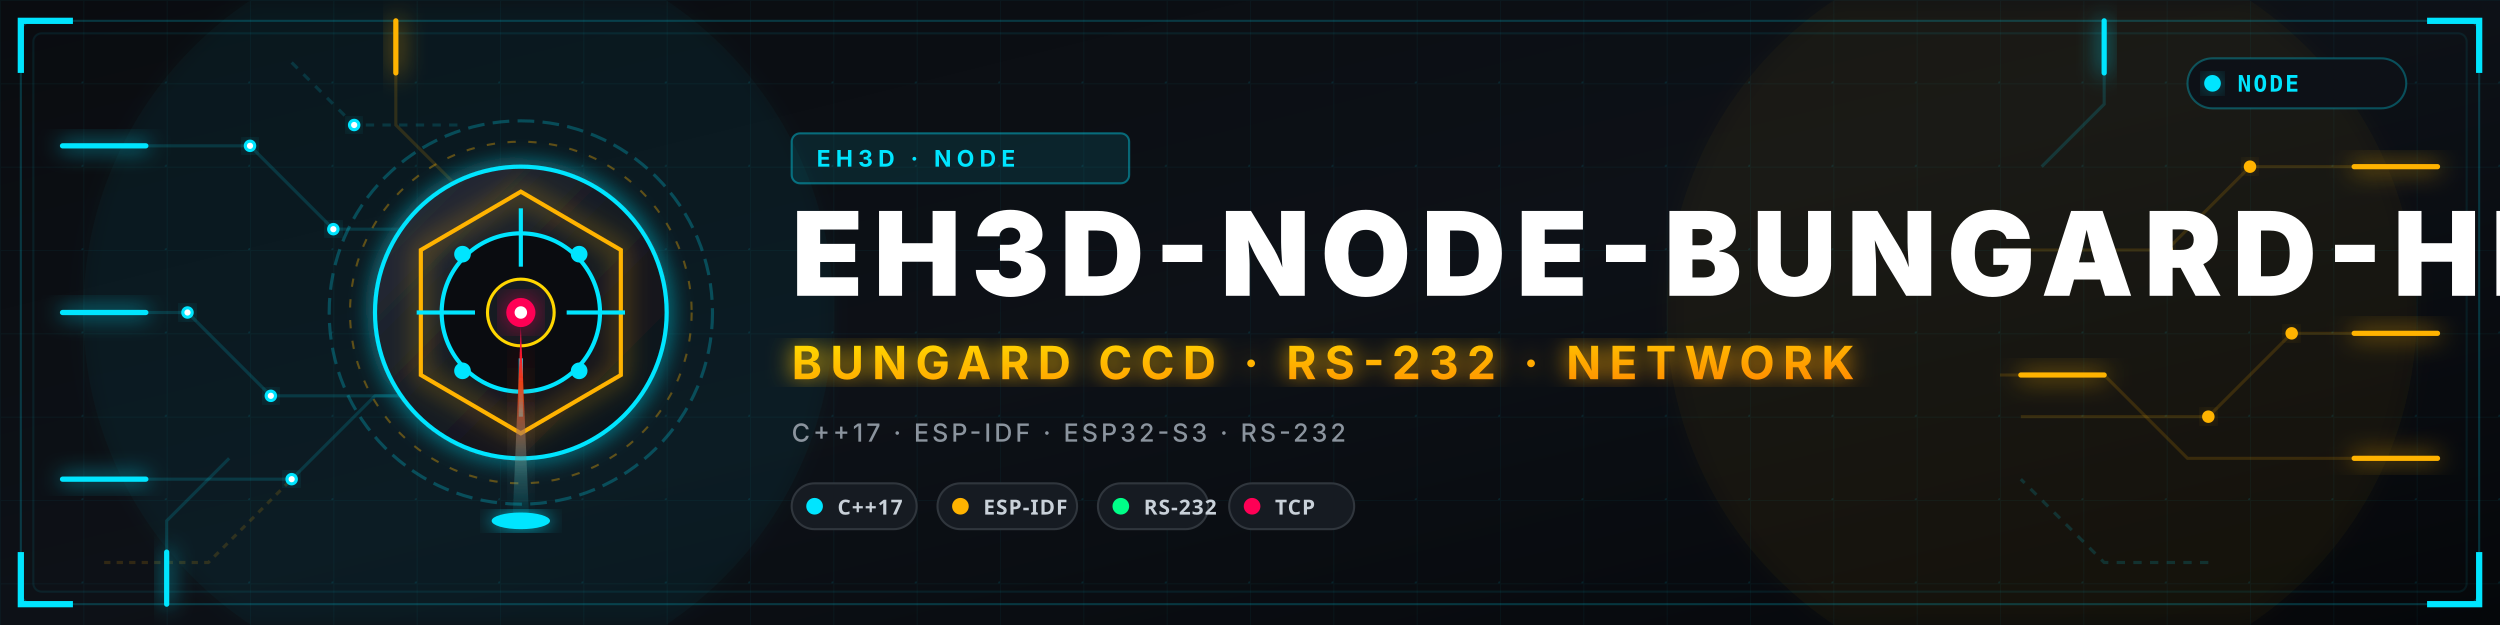
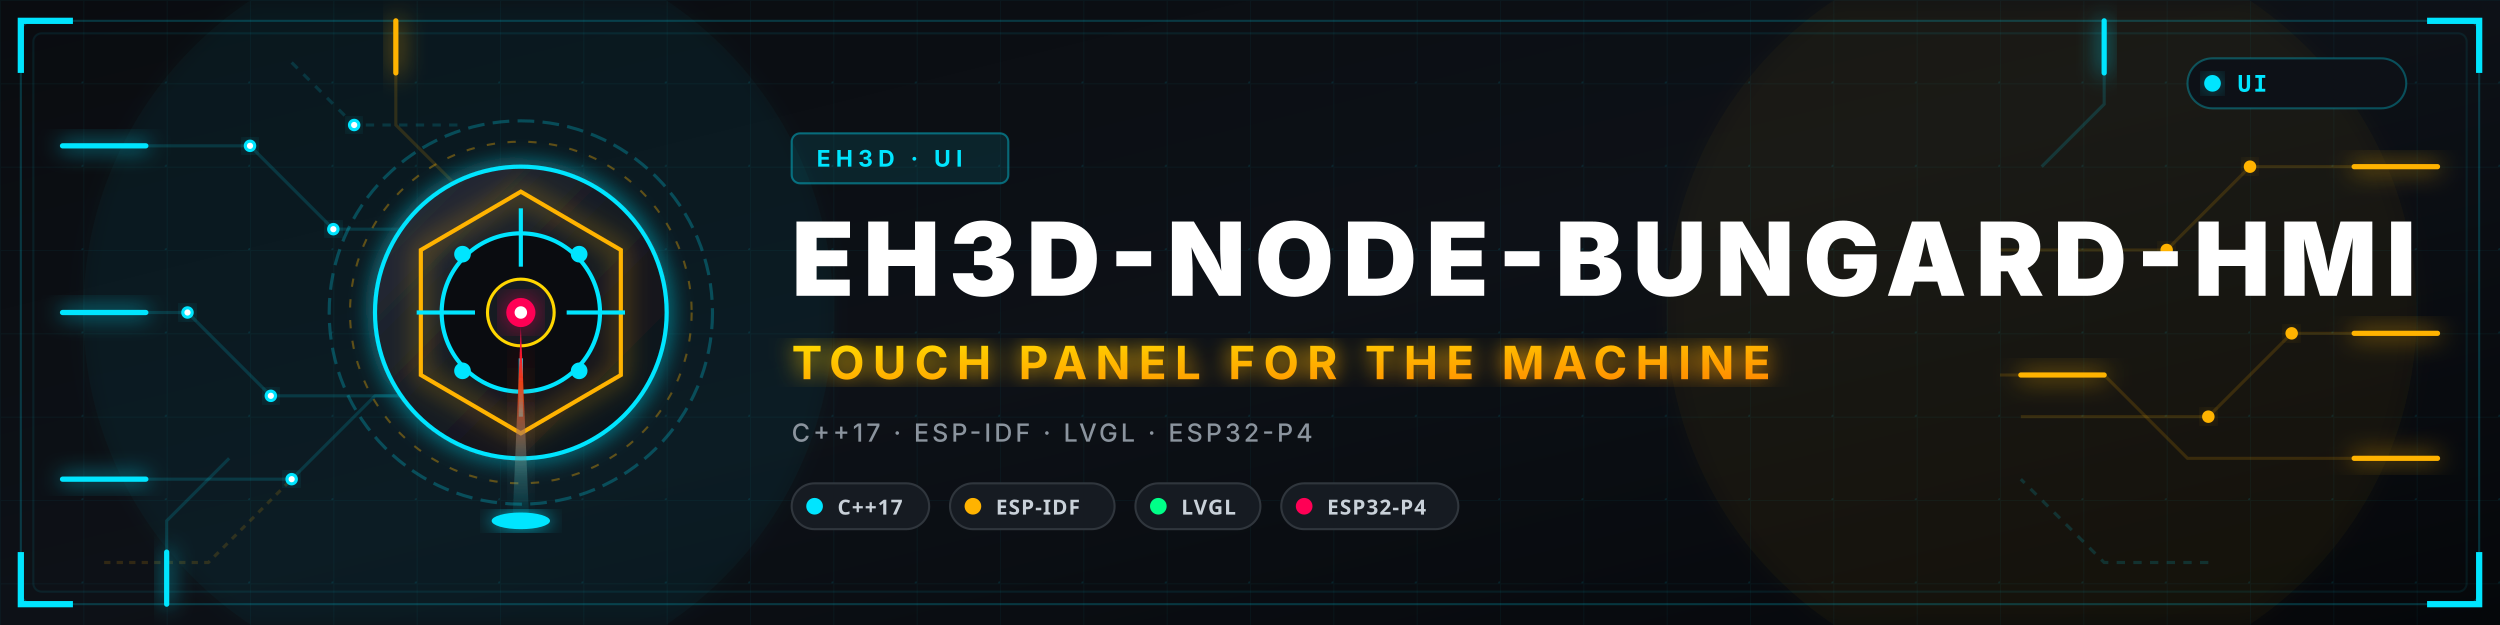
<svg xmlns="http://www.w3.org/2000/svg" viewBox="0 0 1200 300" width="100%" height="100%">
  <defs>
    <linearGradient id="bgGlow" x1="0%" y1="0%" x2="100%" y2="100%">
      <stop offset="0%" stop-color="#0A0C10" />
      <stop offset="50%" stop-color="#0D1117" />
      <stop offset="100%" stop-color="#05070A" />
    </linearGradient>
    <linearGradient id="cyanGlow" x1="0%" y1="0%" x2="100%" y2="0%">
      <stop offset="0%" stop-color="#00E5FF" stop-opacity="0.8" />
      <stop offset="100%" stop-color="#0088FF" stop-opacity="0.9" />
    </linearGradient>
    <linearGradient id="goldGlow" x1="0%" y1="0%" x2="100%" y2="100%">
      <stop offset="0%" stop-color="#FFD700" />
      <stop offset="100%" stop-color="#FF8C00" />
    </linearGradient>
    <linearGradient id="laserBeam" x1="0%" y1="0%" x2="0%" y2="100%">
      <stop offset="0%" stop-color="#FF0055" stop-opacity="1" />
      <stop offset="30%" stop-color="#FF3300" stop-opacity="0.9" />
      <stop offset="100%" stop-color="#00E5FF" stop-opacity="0" />
    </linearGradient>
    <linearGradient id="metalGradient" x1="0%" y1="0%" x2="100%" y2="100%">
      <stop offset="0%" stop-color="#2A303C" />
      <stop offset="50%" stop-color="#161B22" />
      <stop offset="100%" stop-color="#0D1117" />
    </linearGradient>
    <filter id="glowCyan" x="-20%" y="-20%" width="140%" height="140%">
      <feGaussianBlur stdDeviation="5" result="blur" />
      <feMerge>
        <feMergeNode in="blur" />
        <feMergeNode in="SourceGraphic" />
      </feMerge>
    </filter>
    <filter id="glowGold" x="-20%" y="-20%" width="140%" height="140%">
      <feGaussianBlur stdDeviation="6" result="blur" />
      <feMerge>
        <feMergeNode in="blur" />
        <feMergeNode in="SourceGraphic" />
      </feMerge>
    </filter>
    <filter id="glowLaser" x="-30%" y="-30%" width="160%" height="160%">
      <feGaussianBlur stdDeviation="8" result="blur" />
      <feMerge>
        <feMergeNode in="blur" />
        <feMergeNode in="SourceGraphic" />
      </feMerge>
    </filter>
    <pattern id="cyberGrid" width="40" height="40" patternUnits="userSpaceOnUse">
      <path d="M 40 0 L 0 0 0 40" fill="none" stroke="#00E5FF" stroke-opacity="0.04" stroke-width="1" />
      <circle cx="40" cy="40" r="1" fill="#00E5FF" fill-opacity="0.1" />
    </pattern>
    <g id="pcbNode">
      <circle cx="0" cy="0" r="3" fill="#00E5FF" filter="url(#glowCyan)" />
      <circle cx="0" cy="0" r="1.5" fill="#FFFFFF" />
    </g>
  </defs>
  <rect width="1200" height="300" fill="url(#bgGlow)" />
  <rect width="1200" height="300" fill="url(#cyberGrid)" />
  <circle cx="220" cy="150" r="180" fill="#00E5FF" fill-opacity="0.03" filter="url(#glowCyan)">
    <animate attributeName="fill-opacity" values="0.02;0.05;0.02" dur="6s" repeatCount="indefinite" />
  </circle>
  <circle cx="980" cy="150" r="180" fill="#FFB300" fill-opacity="0.03" filter="url(#glowGold)">
    <animate attributeName="fill-opacity" values="0.02;0.05;0.02" dur="6s" repeatCount="indefinite" />
  </circle>
  <rect x="10" y="10" width="1180" height="280" fill="none" stroke="#00E5FF" stroke-opacity="0.2" stroke-width="1" rx="6" />
  <rect x="16" y="16" width="1168" height="268" fill="none" stroke="#00E5FF" stroke-opacity="0.08" stroke-width="1" rx="4" />
  <path d="M 10 35 L 10 10 L 35 10" fill="none" stroke="#00E5FF" stroke-width="3">
    <animate attributeName="stroke-opacity" values="0.6;1;0.6" dur="3s" repeatCount="indefinite" />
  </path>
  <path d="M 1190 35 L 1190 10 L 1165 10" fill="none" stroke="#00E5FF" stroke-width="3">
    <animate attributeName="stroke-opacity" values="0.6;1;0.6" dur="3s" repeatCount="indefinite" />
  </path>
  <path d="M 10 265 L 10 290 L 35 290" fill="none" stroke="#00E5FF" stroke-width="3">
    <animate attributeName="stroke-opacity" values="0.6;1;0.6" dur="3s" repeatCount="indefinite" />
  </path>
  <path d="M 1190 265 L 1190 290 L 1165 290" fill="none" stroke="#00E5FF" stroke-width="3">
    <animate attributeName="stroke-opacity" values="0.6;1;0.6" dur="3s" repeatCount="indefinite" />
  </path>
  <g stroke="#00E5FF" stroke-opacity="0.15" stroke-width="1.5" fill="none">
    <path d="M 30 70 L 120 70 L 160 110 L 240 110" />
    <path d="M 30 150 L 90 150 L 130 190 L 220 190" />
    <path d="M 30 230 L 140 230 L 180 190 L 210 190" />
    <path d="M 80 290 L 80 250 L 110 220" />
    <path d="M 190 10 L 190 60 L 220 90" stroke="#FFB300" stroke-opacity="0.15" />
    <path d="M 140 30 L 170 60 L 220 60" stroke-dasharray="4,4" />
    <path d="M 50 270 L 100 270 L 140 230" stroke="#FFB300" stroke-opacity="0.15" stroke-dasharray="3,3" />
  </g>
  <g fill="none" stroke-linecap="round" stroke-linejoin="round">
    <path d="M 30 70 L 120 70 L 160 110 L 240 110" stroke="#00E5FF" stroke-width="2.5" stroke-dasharray="40, 240" filter="url(#glowCyan)">
      <animate attributeName="stroke-dashoffset" values="280;0" dur="3s" repeatCount="indefinite" />
    </path>
    <path d="M 30 150 L 90 150 L 130 190 L 220 190" stroke="#00E5FF" stroke-width="2.5" stroke-dasharray="40, 220" filter="url(#glowCyan)">
      <animate attributeName="stroke-dashoffset" values="260;0" dur="3.5s" repeatCount="indefinite" />
    </path>
    <path d="M 30 230 L 140 230 L 180 190 L 210 190" stroke="#00E5FF" stroke-width="2.5" stroke-dasharray="40, 230" filter="url(#glowCyan)">
      <animate attributeName="stroke-dashoffset" values="270;0" dur="3.2s" repeatCount="indefinite" />
    </path>
    <path d="M 80 290 L 80 250 L 110 220" stroke="#00E5FF" stroke-width="2.5" stroke-dasharray="25, 100" filter="url(#glowCyan)">
      <animate attributeName="stroke-dashoffset" values="125;0" dur="2.5s" repeatCount="indefinite" />
    </path>
    <path d="M 190 10 L 190 60 L 220 90" stroke="#FFB300" stroke-width="2.5" stroke-dasharray="25, 90" filter="url(#glowGold)">
      <animate attributeName="stroke-dashoffset" values="115;0" dur="2.8s" repeatCount="indefinite" />
    </path>
  </g>
  <use href="#pcbNode" x="120" y="70" />
  <use href="#pcbNode" x="160" y="110" />
  <use href="#pcbNode" x="90" y="150" />
  <use href="#pcbNode" x="130" y="190" />
  <use href="#pcbNode" x="140" y="230" />
  <use href="#pcbNode" x="170" y="60" />
  <g stroke="#FFB300" stroke-opacity="0.15" stroke-width="1.5" fill="none">
    <path d="M 1170 80 L 1080 80 L 1040 120 L 960 120" />
    <path d="M 1170 160 L 1100 160 L 1060 200 L 970 200" />
    <path d="M 1170 220 L 1050 220 L 1010 180 M 1010 180 L 960 180" />
    <path d="M 1010 10 L 1010 50 L 980 80" stroke="#00E5FF" stroke-opacity="0.15" />
    <path d="M 1060 270 L 1010 270 L 970 230" stroke="#00E5FF" stroke-opacity="0.15" stroke-dasharray="4,4" />
  </g>
  <g fill="none" stroke-linecap="round" stroke-linejoin="round">
    <path d="M 1170 80 L 1080 80 L 1040 120 L 960 120" stroke="#FFB300" stroke-width="2.5" stroke-dasharray="40, 230" filter="url(#glowGold)">
      <animate attributeName="stroke-dashoffset" values="0;270" dur="3.5s" repeatCount="indefinite" />
    </path>
    <path d="M 1170 160 L 1100 160 L 1060 200 L 970 200" stroke="#FFB300" stroke-width="2.5" stroke-dasharray="40, 240" filter="url(#glowGold)">
      <animate attributeName="stroke-dashoffset" values="0;280" dur="3.8s" repeatCount="indefinite" />
    </path>
    <path d="M 1170 220 L 1050 220 L 1010 180 M 1010 180 L 960 180" stroke="#FFB300" stroke-width="2.5" stroke-dasharray="40, 250" filter="url(#glowGold)">
      <animate attributeName="stroke-dashoffset" values="0;290" dur="4s" repeatCount="indefinite" />
    </path>
    <path d="M 1010 10 L 1010 50 L 980 80" stroke="#00E5FF" stroke-width="2.5" stroke-dasharray="25, 95" filter="url(#glowCyan)">
      <animate attributeName="stroke-dashoffset" values="0;120" dur="2.6s" repeatCount="indefinite" />
    </path>
  </g>
  <circle cx="1080" cy="80" r="3" fill="#FFB300" filter="url(#glowGold)" />
  <circle cx="1040" cy="120" r="3" fill="#FFB300" filter="url(#glowGold)" />
  <circle cx="1100" cy="160" r="3" fill="#FFB300" filter="url(#glowGold)" />
  <circle cx="1060" cy="200" r="3" fill="#FFB300" filter="url(#glowGold)" />
  <g transform="translate(250, 150)">
    <g>
      <circle cx="0" cy="0" r="92" fill="none" stroke="#00E5FF" stroke-opacity="0.25" stroke-width="1.5" stroke-dasharray="8,4" />
      <circle cx="0" cy="0" r="82" fill="none" stroke="#FFB300" stroke-opacity="0.35" stroke-width="1" stroke-dasharray="4,6" />
      <animateTransform attributeName="transform" type="rotate" from="0 0 0" to="360 0 0" dur="25s" repeatCount="indefinite" />
    </g>
    <circle cx="0" cy="0" r="70" fill="url(#metalGradient)" stroke="#00E5FF" stroke-width="2" filter="url(#glowCyan)" />
    <g>
      <polygon points="0,-58 48,-30 48,30 0,58 -48,30 -48,-30" fill="none" stroke="#FFB300" stroke-width="2" filter="url(#glowGold)" />
      <animateTransform attributeName="transform" type="rotate" from="360 0 0" to="0 0 0" dur="18s" repeatCount="indefinite" />
    </g>
    <circle cx="0" cy="0" r="38" fill="#0A0C10" stroke="#00E5FF" stroke-width="2" />
    <line x1="-50" y1="0" x2="-22" y2="0" stroke="#00E5FF" stroke-width="2" />
    <line x1="22" y1="0" x2="50" y2="0" stroke="#00E5FF" stroke-width="2" />
    <line x1="0" y1="-50" x2="0" y2="-22" stroke="#00E5FF" stroke-width="2" />
    <line x1="0" y1="22" x2="0" y2="50" stroke="#00E5FF" stroke-width="2" />
    <circle cx="0" cy="0" r="16" fill="#161B22" stroke="#FFD700" stroke-width="1.5" />
    <circle cx="0" cy="0" r="7" fill="#FF0055" filter="url(#glowLaser)">
      <animate attributeName="opacity" values="0.5;1;0.5" dur="1.5s" repeatCount="indefinite" />
    </circle>
    <circle cx="0" cy="0" r="3" fill="#FFFFFF" />
    <g>
      <circle cx="-28" cy="-28" r="4" fill="#00E5FF" />
      <circle cx="28" cy="-28" r="4" fill="#00E5FF" />
      <circle cx="-28" cy="28" r="4" fill="#00E5FF" />
      <circle cx="28" cy="28" r="4" fill="#00E5FF" />
      <animateTransform attributeName="transform" type="scale" values="1;1.05;1" dur="2s" repeatCount="indefinite" additive="sum" />
    </g>
  </g>
  <path d="M 250 157 L 246 250 L 254 250 Z" fill="url(#laserBeam)" filter="url(#glowLaser)">
    <animate attributeName="opacity" values="0.3;1;0.3" dur="1.2s" repeatCount="indefinite" />
  </path>
  <ellipse cx="250" cy="250" rx="14" ry="4" fill="#00E5FF" filter="url(#glowCyan)">
    <animate attributeName="rx" values="10;18;10" dur="1.2s" repeatCount="indefinite" />
    <animate attributeName="opacity" values="0.4;1;0.4" dur="1.2s" repeatCount="indefinite" />
  </ellipse>
  <g transform="translate(380, 0)">
    <g transform="translate(0, 82)">
-       <rect x="0" y="-18" width="162" height="24" rx="4" fill="#00E5FF" fill-opacity="0.1" stroke="#00E5FF" stroke-opacity="0.4" stroke-width="1">
+       <rect x="0" y="-18" width="104" height="24" rx="4" fill="#00E5FF" fill-opacity="0.1" stroke="#00E5FF" stroke-opacity="0.4" stroke-width="1">
        <animate attributeName="stroke-opacity" values="0.3;0.8;0.3" dur="4s" repeatCount="indefinite" />
      </rect>
-       <text x="12" y="-2" font-family="'Inter', 'Segoe UI', 'Roboto', sans-serif" font-weight="700" font-size="11" fill="#00E5FF" letter-spacing="2.5">EH3D · NODE</text>
-     </g>
-     <text x="0" y="142" font-family="'Inter', 'Segoe UI', 'Roboto', sans-serif" font-weight="900" font-size="56" fill="#FFFFFF" letter-spacing="5">EH3D-NODE-BUNGARD-HMI</text>
-     <text x="0" y="182" font-family="'Inter', 'Segoe UI', 'Roboto', sans-serif" font-weight="700" font-size="22" fill="url(#goldGlow)" letter-spacing="4" filter="url(#glowGold)">BUNGARD CCD · RS-232 · NETWORK</text>
-     <text x="0" y="212" font-family="'Inter', 'Segoe UI', 'Roboto', sans-serif" font-weight="500" font-size="12" fill="#8B949E" letter-spacing="1.5">C++17 · ESP-IDF · ESP32-S3 · RS-232</text>
+       <text x="12" y="-2" font-family="'Inter', 'Segoe UI', 'Roboto', sans-serif" font-weight="700" font-size="11" fill="#00E5FF" letter-spacing="2.5">EH3D · UI</text>
+     </g>
+     <text x="0" y="142" font-family="'Inter', 'Segoe UI', 'Roboto', sans-serif" font-weight="900" font-size="49" fill="#FFFFFF" letter-spacing="4.4">EH3D-NODE-BUNGARD-HMI</text>
+     <text x="0" y="182" font-family="'Inter', 'Segoe UI', 'Roboto', sans-serif" font-weight="700" font-size="22" fill="url(#goldGlow)" letter-spacing="4" filter="url(#glowGold)">TOUCH PANEL FOR THE MACHINE</text>
+     <text x="0" y="212" font-family="'Inter', 'Segoe UI', 'Roboto', sans-serif" font-weight="500" font-size="12" fill="#8B949E" letter-spacing="1.5">C++17 · ESP-IDF · LVGL · ESP32-P4</text>
    <g transform="translate(0, 232)">
-       <rect x="0" y="0" width="60" height="22" rx="11" fill="#161B22" stroke="#30363D" stroke-width="1" />
+       <rect x="0" y="0" width="66" height="22" rx="11" fill="#161B22" stroke="#30363D" stroke-width="1" />
      <circle cx="11" cy="11" r="4" fill="#00E5FF">
        <animate attributeName="opacity" values="0.5;1;0.5" dur="2.0s" repeatCount="indefinite" />
      </circle>
      <text x="22" y="15" font-family="sans-serif" font-weight="600" font-size="10" fill="#C9D1D9" letter-spacing="0.5">C++17</text>
-       <rect x="70" y="0" width="67" height="22" rx="11" fill="#161B22" stroke="#30363D" stroke-width="1" />
-       <circle cx="81" cy="11" r="4" fill="#FFB300">
+       <rect x="76" y="0" width="79" height="22" rx="11" fill="#161B22" stroke="#30363D" stroke-width="1" />
+       <circle cx="87" cy="11" r="4" fill="#FFB300">
        <animate attributeName="opacity" values="0.5;1;0.5" dur="2.2s" repeatCount="indefinite" />
      </circle>
-       <text x="92" y="15" font-family="sans-serif" font-weight="600" font-size="10" fill="#C9D1D9" letter-spacing="0.5">ESP-IDF</text>
-       <rect x="147" y="0" width="53" height="22" rx="11" fill="#161B22" stroke="#30363D" stroke-width="1" />
-       <circle cx="158" cy="11" r="4" fill="#00FF88">
+       <text x="98" y="15" font-family="sans-serif" font-weight="600" font-size="10" fill="#C9D1D9" letter-spacing="0.5">ESP-IDF</text>
+       <rect x="165" y="0" width="60" height="22" rx="11" fill="#161B22" stroke="#30363D" stroke-width="1" />
+       <circle cx="176" cy="11" r="4" fill="#00FF88">
        <animate attributeName="opacity" values="0.5;1;0.5" dur="2.4s" repeatCount="indefinite" />
      </circle>
-       <text x="169" y="15" font-family="sans-serif" font-weight="600" font-size="10" fill="#C9D1D9" letter-spacing="0.5">RS-232</text>
-       <rect x="210" y="0" width="60" height="22" rx="11" fill="#161B22" stroke="#30363D" stroke-width="1" />
-       <circle cx="221" cy="11" r="4" fill="#FF0055">
+       <text x="187" y="15" font-family="sans-serif" font-weight="600" font-size="10" fill="#C9D1D9" letter-spacing="0.5">LVGL</text>
+       <rect x="235" y="0" width="85" height="22" rx="11" fill="#161B22" stroke="#30363D" stroke-width="1" />
+       <circle cx="246" cy="11" r="4" fill="#FF0055">
        <animate attributeName="opacity" values="0.5;1;0.5" dur="2.6s" repeatCount="indefinite" />
      </circle>
-       <text x="232" y="15" font-family="sans-serif" font-weight="600" font-size="10" fill="#C9D1D9" letter-spacing="0.5">TCP</text>
+       <text x="257" y="15" font-family="sans-serif" font-weight="600" font-size="10" fill="#C9D1D9" letter-spacing="0.5">ESP32-P4</text>
    </g>
  </g>
  <g transform="translate(1060, 42)">
    <rect x="-10" y="-14" width="105" height="24" rx="12" fill="#0D1117" stroke="#00E5FF" stroke-opacity="0.3" stroke-width="1" />
    <circle cx="2" cy="-2" r="4" fill="#00E5FF" filter="url(#glowGold)">
      <animate attributeName="opacity" values="0.3;1;0.3" dur="1.5s" repeatCount="indefinite" />
    </circle>
-     <text x="14" y="2" font-family="monospace" font-weight="700" font-size="11" fill="#00E5FF" letter-spacing="1">NODE</text>
+     <text x="14" y="2" font-family="monospace" font-weight="700" font-size="11" fill="#00E5FF" letter-spacing="1">UI</text>
  </g>
</svg>
